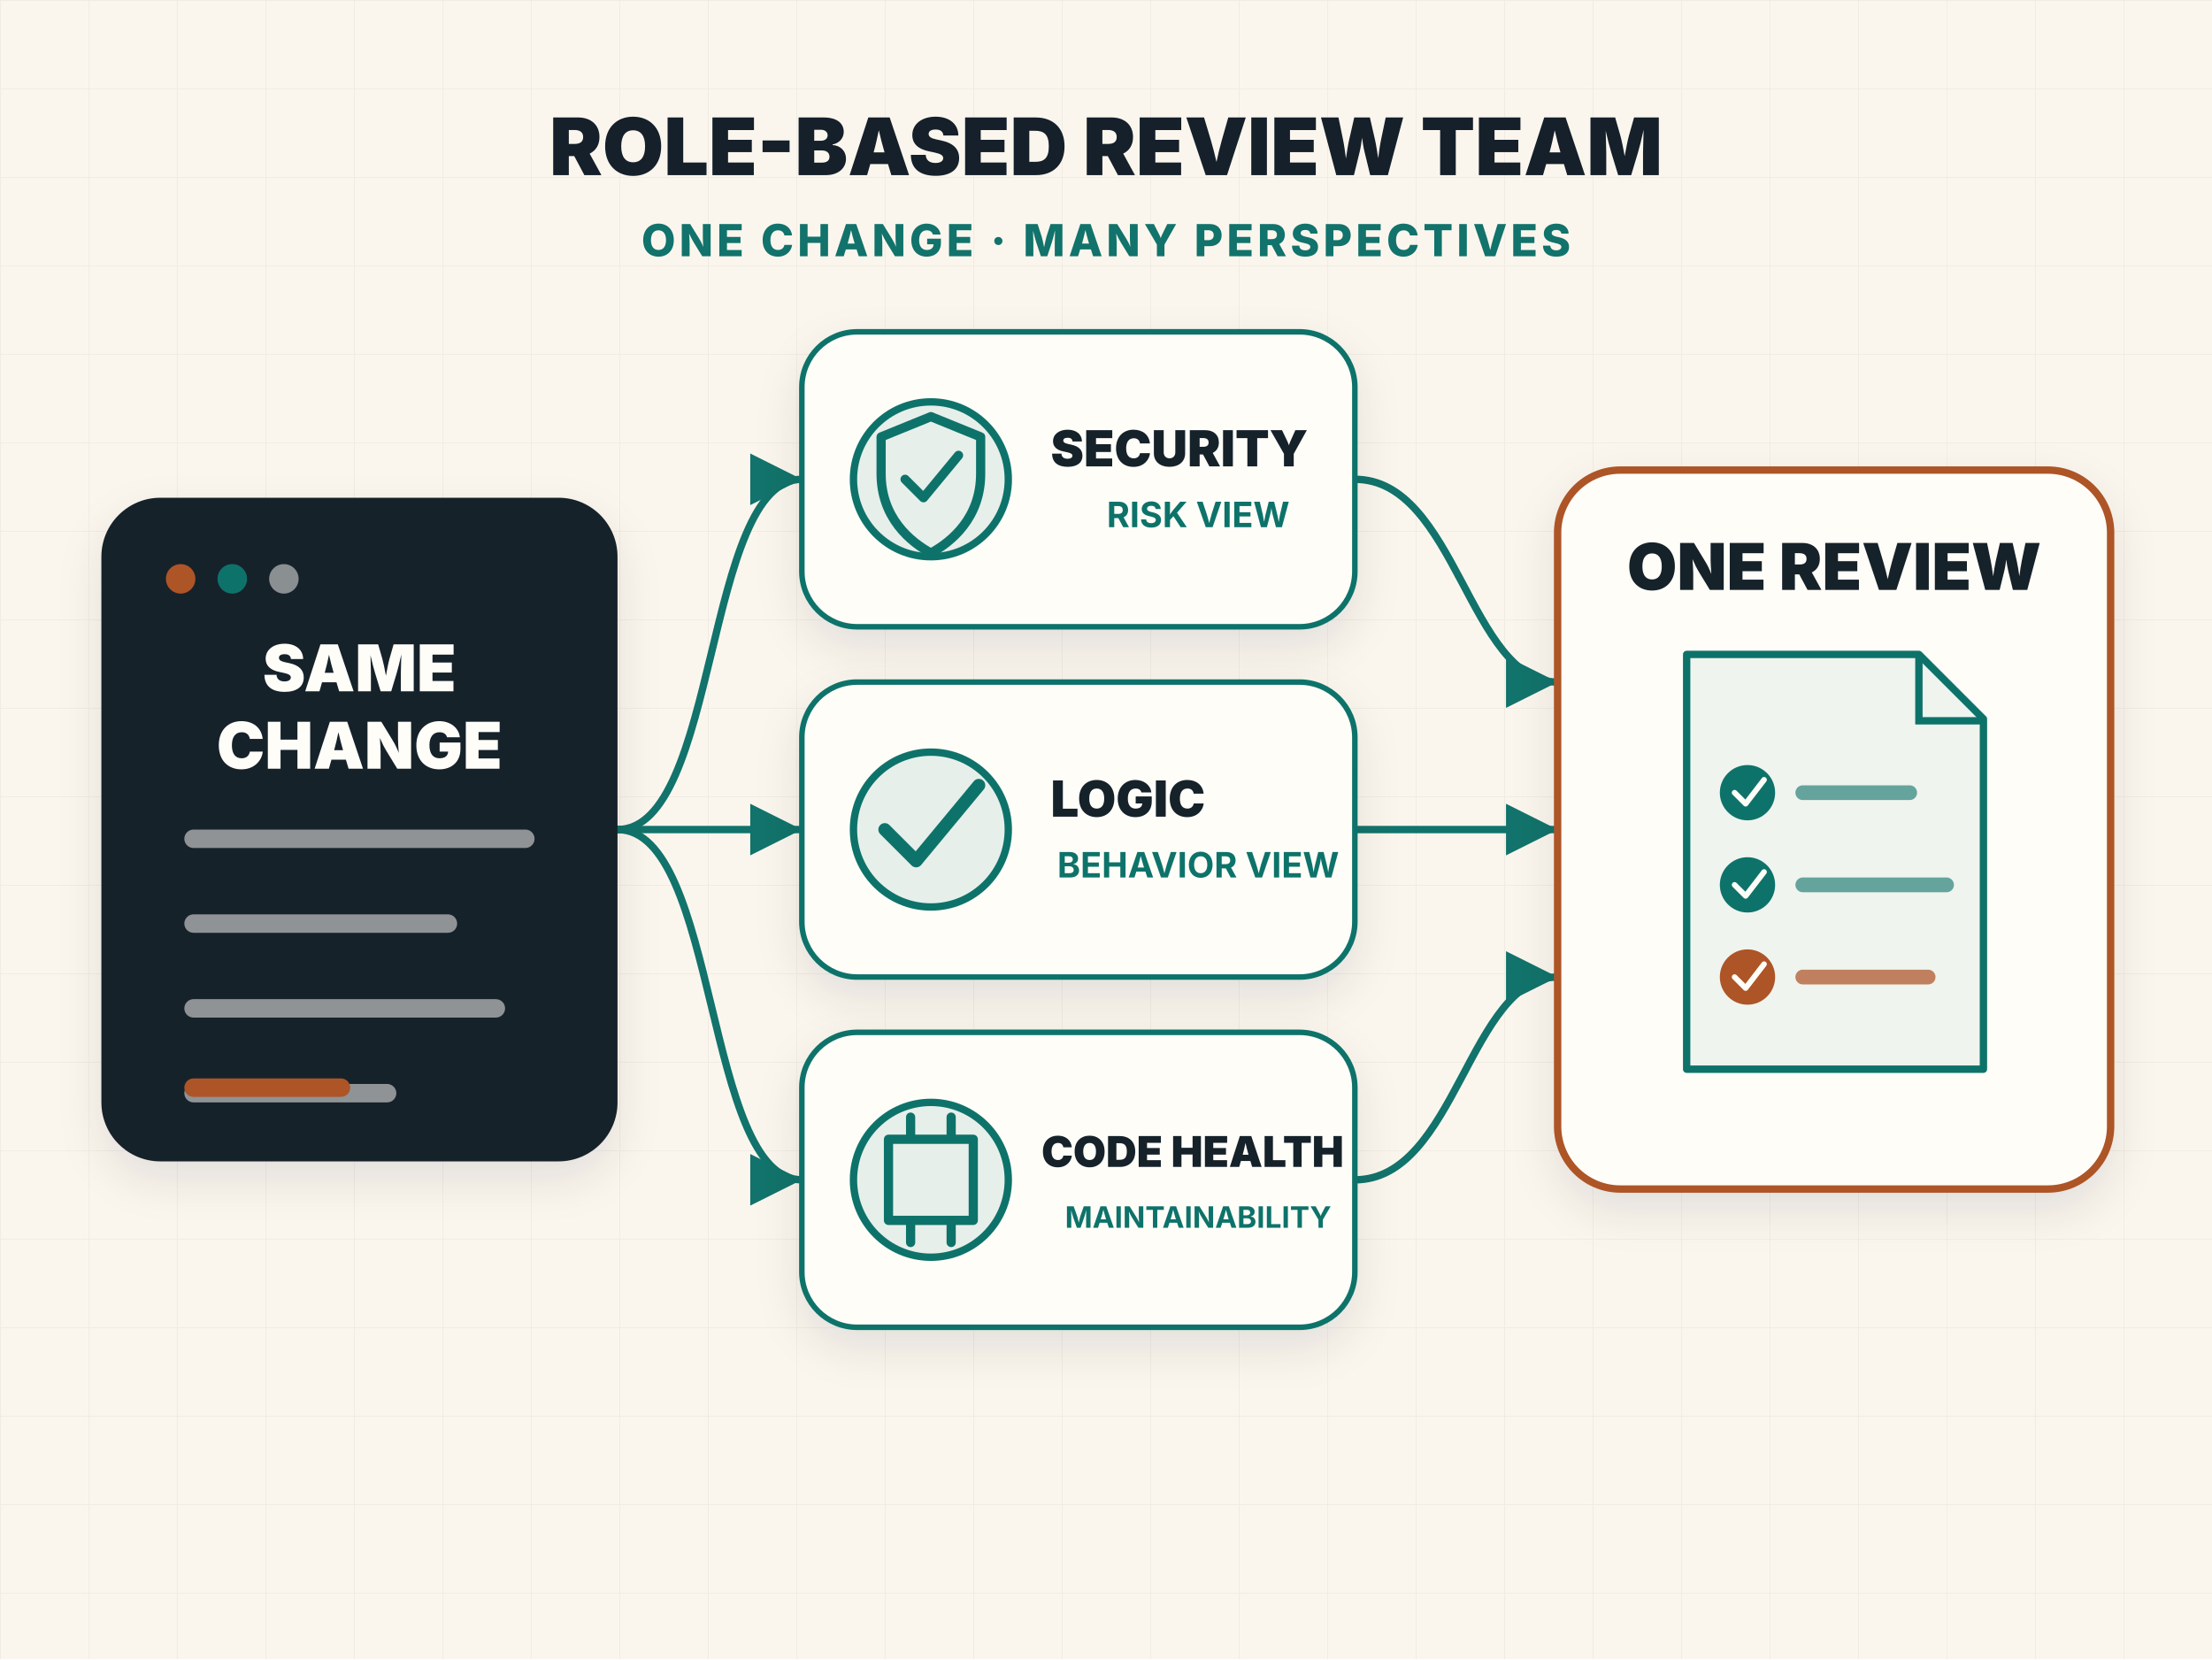
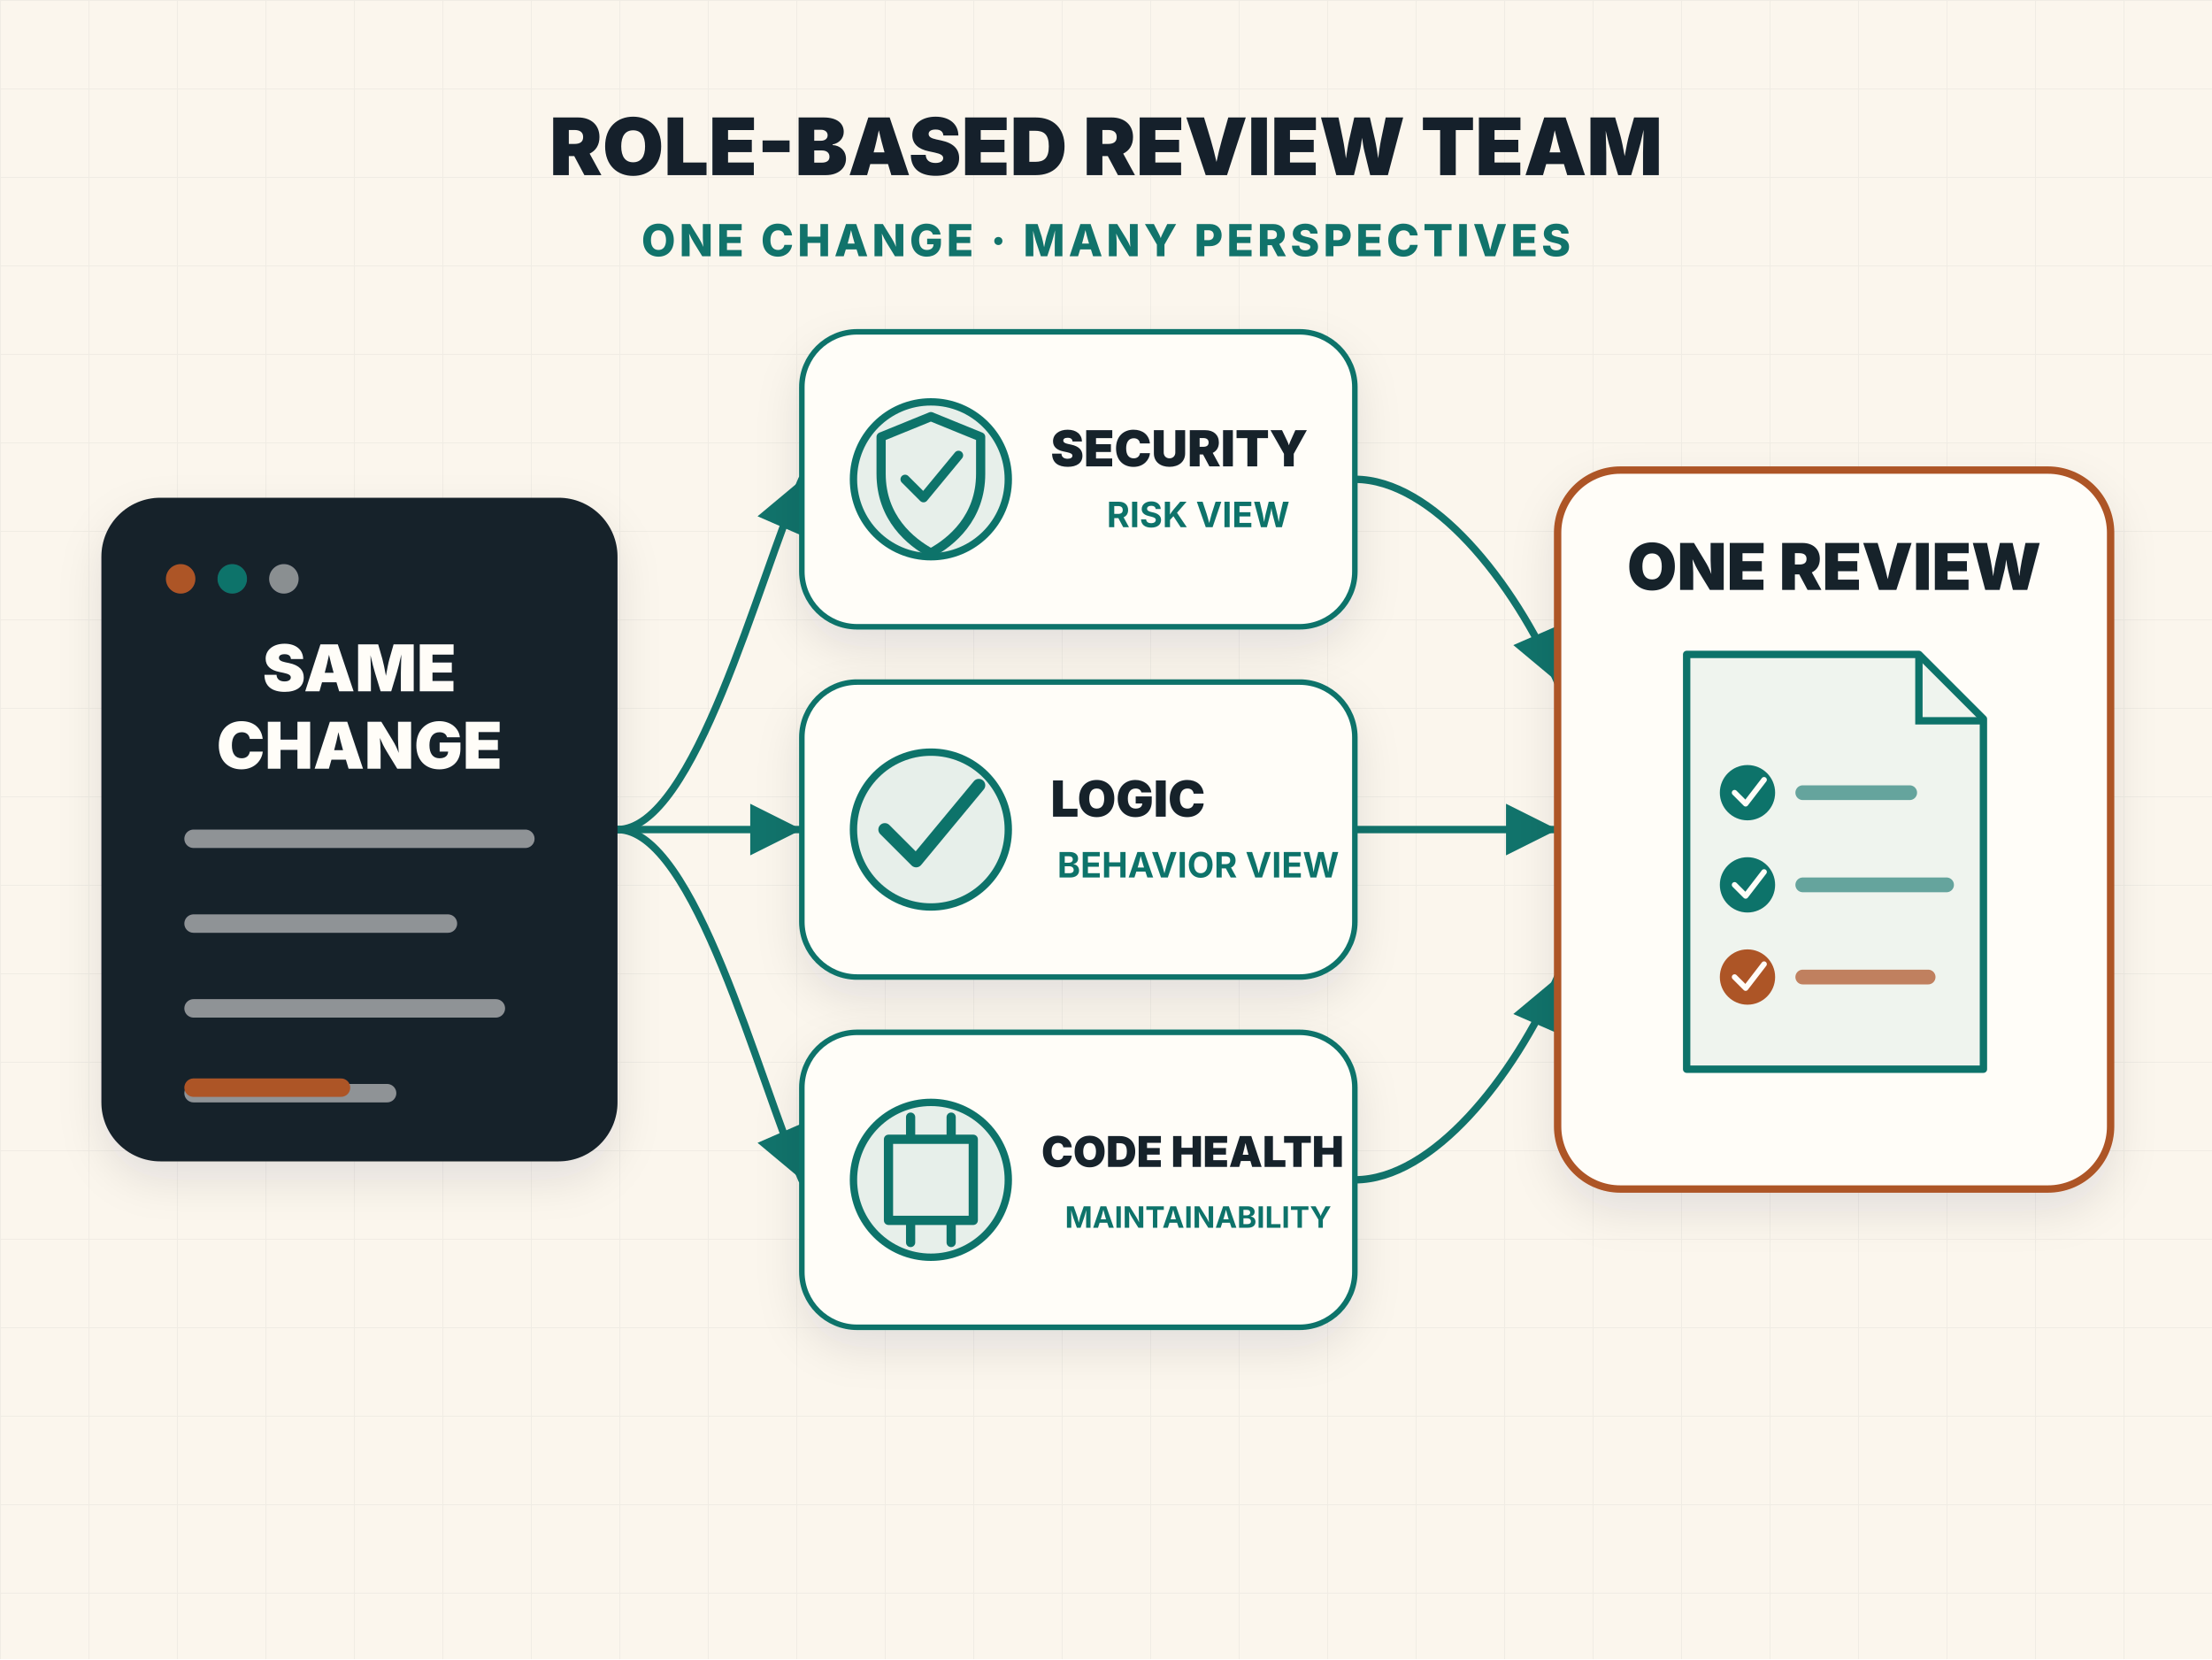
<svg xmlns="http://www.w3.org/2000/svg" viewBox="0 0 1200 900" role="img" aria-labelledby="title desc">
  <defs>
    <pattern id="grid" width="48" height="48" patternUnits="userSpaceOnUse">
      <path d="M48 0H0V48" fill="none" stroke="#15202b" stroke-opacity=".045" />
    </pattern>
    <filter id="shadow" x="-20%" y="-20%" width="140%" height="150%">
      <feDropShadow dx="0" dy="10" stdDeviation="12" flood-color="#15202b" flood-opacity=".1" />
    </filter>
    <marker id="arrow" markerWidth="9" markerHeight="9" refX="8" refY="4.5" orient="auto" markerUnits="strokeWidth">
      <path d="M1 1l7 3.5L1 8z" fill="#11736b" />
    </marker>
    <style>
      .role{font:850 27px system-ui,-apple-system,"Segoe UI",sans-serif}
      .flow{fill:none;stroke:#11736b;stroke-width:4;stroke-linecap:round;stroke-linejoin:round;marker-end:url(#arrow)}
    </style>
  </defs>
  <rect width="1200" height="900" fill="#fbf6ed" />
  <rect width="1200" height="900" fill="url(#grid)" />
  <text x="600" y="95" fill="#15202b" font-family="system-ui,-apple-system,'Segoe UI',sans-serif" font-size="43" font-weight="850" text-anchor="middle">ROLE-BASED REVIEW TEAM</text>
  <text x="600" y="139" fill="#11736b" font-family="system-ui,-apple-system,'Segoe UI',sans-serif" font-size="24" font-weight="800" letter-spacing="2" text-anchor="middle">ONE CHANGE · MANY PERSPECTIVES</text>
-   <path class="flow" d="M335 450C390 450 382 260 435 260" />
+   <path class="flow" d="M335 450C377 450 411 315 435 260" />
  <path class="flow" d="M335 450H435" />
-   <path class="flow" d="M335 450c55 0 47 190 100 190" />
-   <path class="flow" d="M735 260c55 0 62 110 110 110" />
-   <path class="flow" d="M735 450h110" />
-   <path class="flow" d="M735 640c55 0 62-110 110-110" />
+   <path class="flow" d="M335 450C377 450 411 585 435 640" />
+   <path class="flow" d="M735 260C777 260 821 315 845 370" />
+   <path class="flow" d="M735 450H845" />
+   <path class="flow" d="M735 640C777 640 821 585 845 530" />
  <g filter="url(#shadow)">
    <rect x="55" y="270" width="280" height="360" rx="32" fill="#15202b" />
    <circle cx="98" cy="314" r="8" fill="#ad5428" />
    <circle cx="126" cy="314" r="8" fill="#11736b" />
    <circle cx="154" cy="314" r="8" fill="#fffdf8" opacity=".5" />
    <text x="195" y="375" fill="#fffdf8" font-family="system-ui,-apple-system,'Segoe UI',sans-serif" font-size="35" font-weight="850" text-anchor="middle">SAME</text>
    <text x="195" y="417" fill="#fffdf8" font-family="system-ui,-apple-system,'Segoe UI',sans-serif" font-size="35" font-weight="850" text-anchor="middle">CHANGE</text>
    <path d="M105 455h180m-180 46h138m-138 46h164m-164 46h105" stroke="#fffdf8" stroke-opacity=".52" stroke-width="10" stroke-linecap="round" />
    <path d="M105 590h80" stroke="#ad5428" stroke-width="10" stroke-linecap="round" />
  </g>
  <g filter="url(#shadow)">
    <rect x="435" y="180" width="300" height="160" rx="30" fill="#fffdf8" stroke="#11736b" stroke-width="3" />
    <circle cx="505" cy="260" r="42" fill="#11736b" fill-opacity=".1" stroke="#11736b" stroke-width="4" />
    <path d="M505 226l27 11v20c0 24-16 37-27 43-11-6-27-19-27-43v-20z" fill="none" stroke="#11736b" stroke-width="5" stroke-linejoin="round" />
    <path d="M491 260l10 10 19-23" fill="none" stroke="#11736b" stroke-width="5" stroke-linecap="round" stroke-linejoin="round" />
    <text class="role" x="570" y="253" fill="#15202b">SECURITY</text>
    <text x="650" y="286" fill="#11736b" font-family="system-ui,-apple-system,'Segoe UI',sans-serif" font-size="19" font-weight="750" text-anchor="middle">RISK VIEW</text>
  </g>
  <g filter="url(#shadow)">
    <rect x="435" y="370" width="300" height="160" rx="30" fill="#fffdf8" stroke="#11736b" stroke-width="3" />
    <circle cx="505" cy="450" r="42" fill="#11736b" fill-opacity=".1" stroke="#11736b" stroke-width="4" />
    <path d="M480 450l17 17 34-41" fill="none" stroke="#11736b" stroke-width="7" stroke-linecap="round" stroke-linejoin="round" />
    <text class="role" x="570" y="443" fill="#15202b">LOGIC</text>
    <text x="650" y="476" fill="#11736b" font-family="system-ui,-apple-system,'Segoe UI',sans-serif" font-size="19" font-weight="750" text-anchor="middle">BEHAVIOR VIEW</text>
  </g>
  <g filter="url(#shadow)">
    <rect x="435" y="560" width="300" height="160" rx="30" fill="#fffdf8" stroke="#11736b" stroke-width="3" />
    <circle cx="505" cy="640" r="42" fill="#11736b" fill-opacity=".1" stroke="#11736b" stroke-width="4" />
    <path d="M482 618h46v44h-46zm12 0v-12m22 12v-12m-22 68v-12m22 12v-12" fill="none" stroke="#11736b" stroke-width="5" stroke-linecap="round" stroke-linejoin="round" />
    <text x="565" y="633" fill="#15202b" font-family="system-ui,-apple-system,'Segoe UI',sans-serif" font-size="23" font-weight="850">CODE HEALTH</text>
    <text x="650" y="666" fill="#11736b" font-family="system-ui,-apple-system,'Segoe UI',sans-serif" font-size="16" font-weight="750" text-anchor="middle">MAINTAINABILITY</text>
  </g>
  <g filter="url(#shadow)">
    <rect x="845" y="255" width="300" height="390" rx="34" fill="#fffdf8" stroke="#ad5428" stroke-width="4" />
    <text x="995" y="320" fill="#15202b" font-family="system-ui,-apple-system,'Segoe UI',sans-serif" font-size="35" font-weight="850" text-anchor="middle">ONE REVIEW</text>
    <path d="M915 355h126l35 35v190H915z" fill="#11736b" fill-opacity=".07" stroke="#11736b" stroke-width="4" stroke-linejoin="round" />
    <path d="M1041 355v36h35" fill="none" stroke="#11736b" stroke-width="4" />
    <circle cx="948" cy="430" r="15" fill="#11736b" />
    <path d="M941 430l6 6 10-13" fill="none" stroke="#fffdf8" stroke-width="3" stroke-linecap="round" stroke-linejoin="round" />
    <path d="M978 430h58" stroke="#11736b" stroke-opacity=".62" stroke-width="8" stroke-linecap="round" />
    <circle cx="948" cy="480" r="15" fill="#11736b" />
    <path d="M941 480l6 6 10-13" fill="none" stroke="#fffdf8" stroke-width="3" stroke-linecap="round" stroke-linejoin="round" />
    <path d="M978 480h78" stroke="#11736b" stroke-opacity=".62" stroke-width="8" stroke-linecap="round" />
    <circle cx="948" cy="530" r="15" fill="#ad5428" />
    <path d="M941 530l6 6 10-13" fill="none" stroke="#fffdf8" stroke-width="3" stroke-linecap="round" stroke-linejoin="round" />
    <path d="M978 530h68" stroke="#ad5428" stroke-opacity=".72" stroke-width="8" stroke-linecap="round" />
  </g>
</svg>
